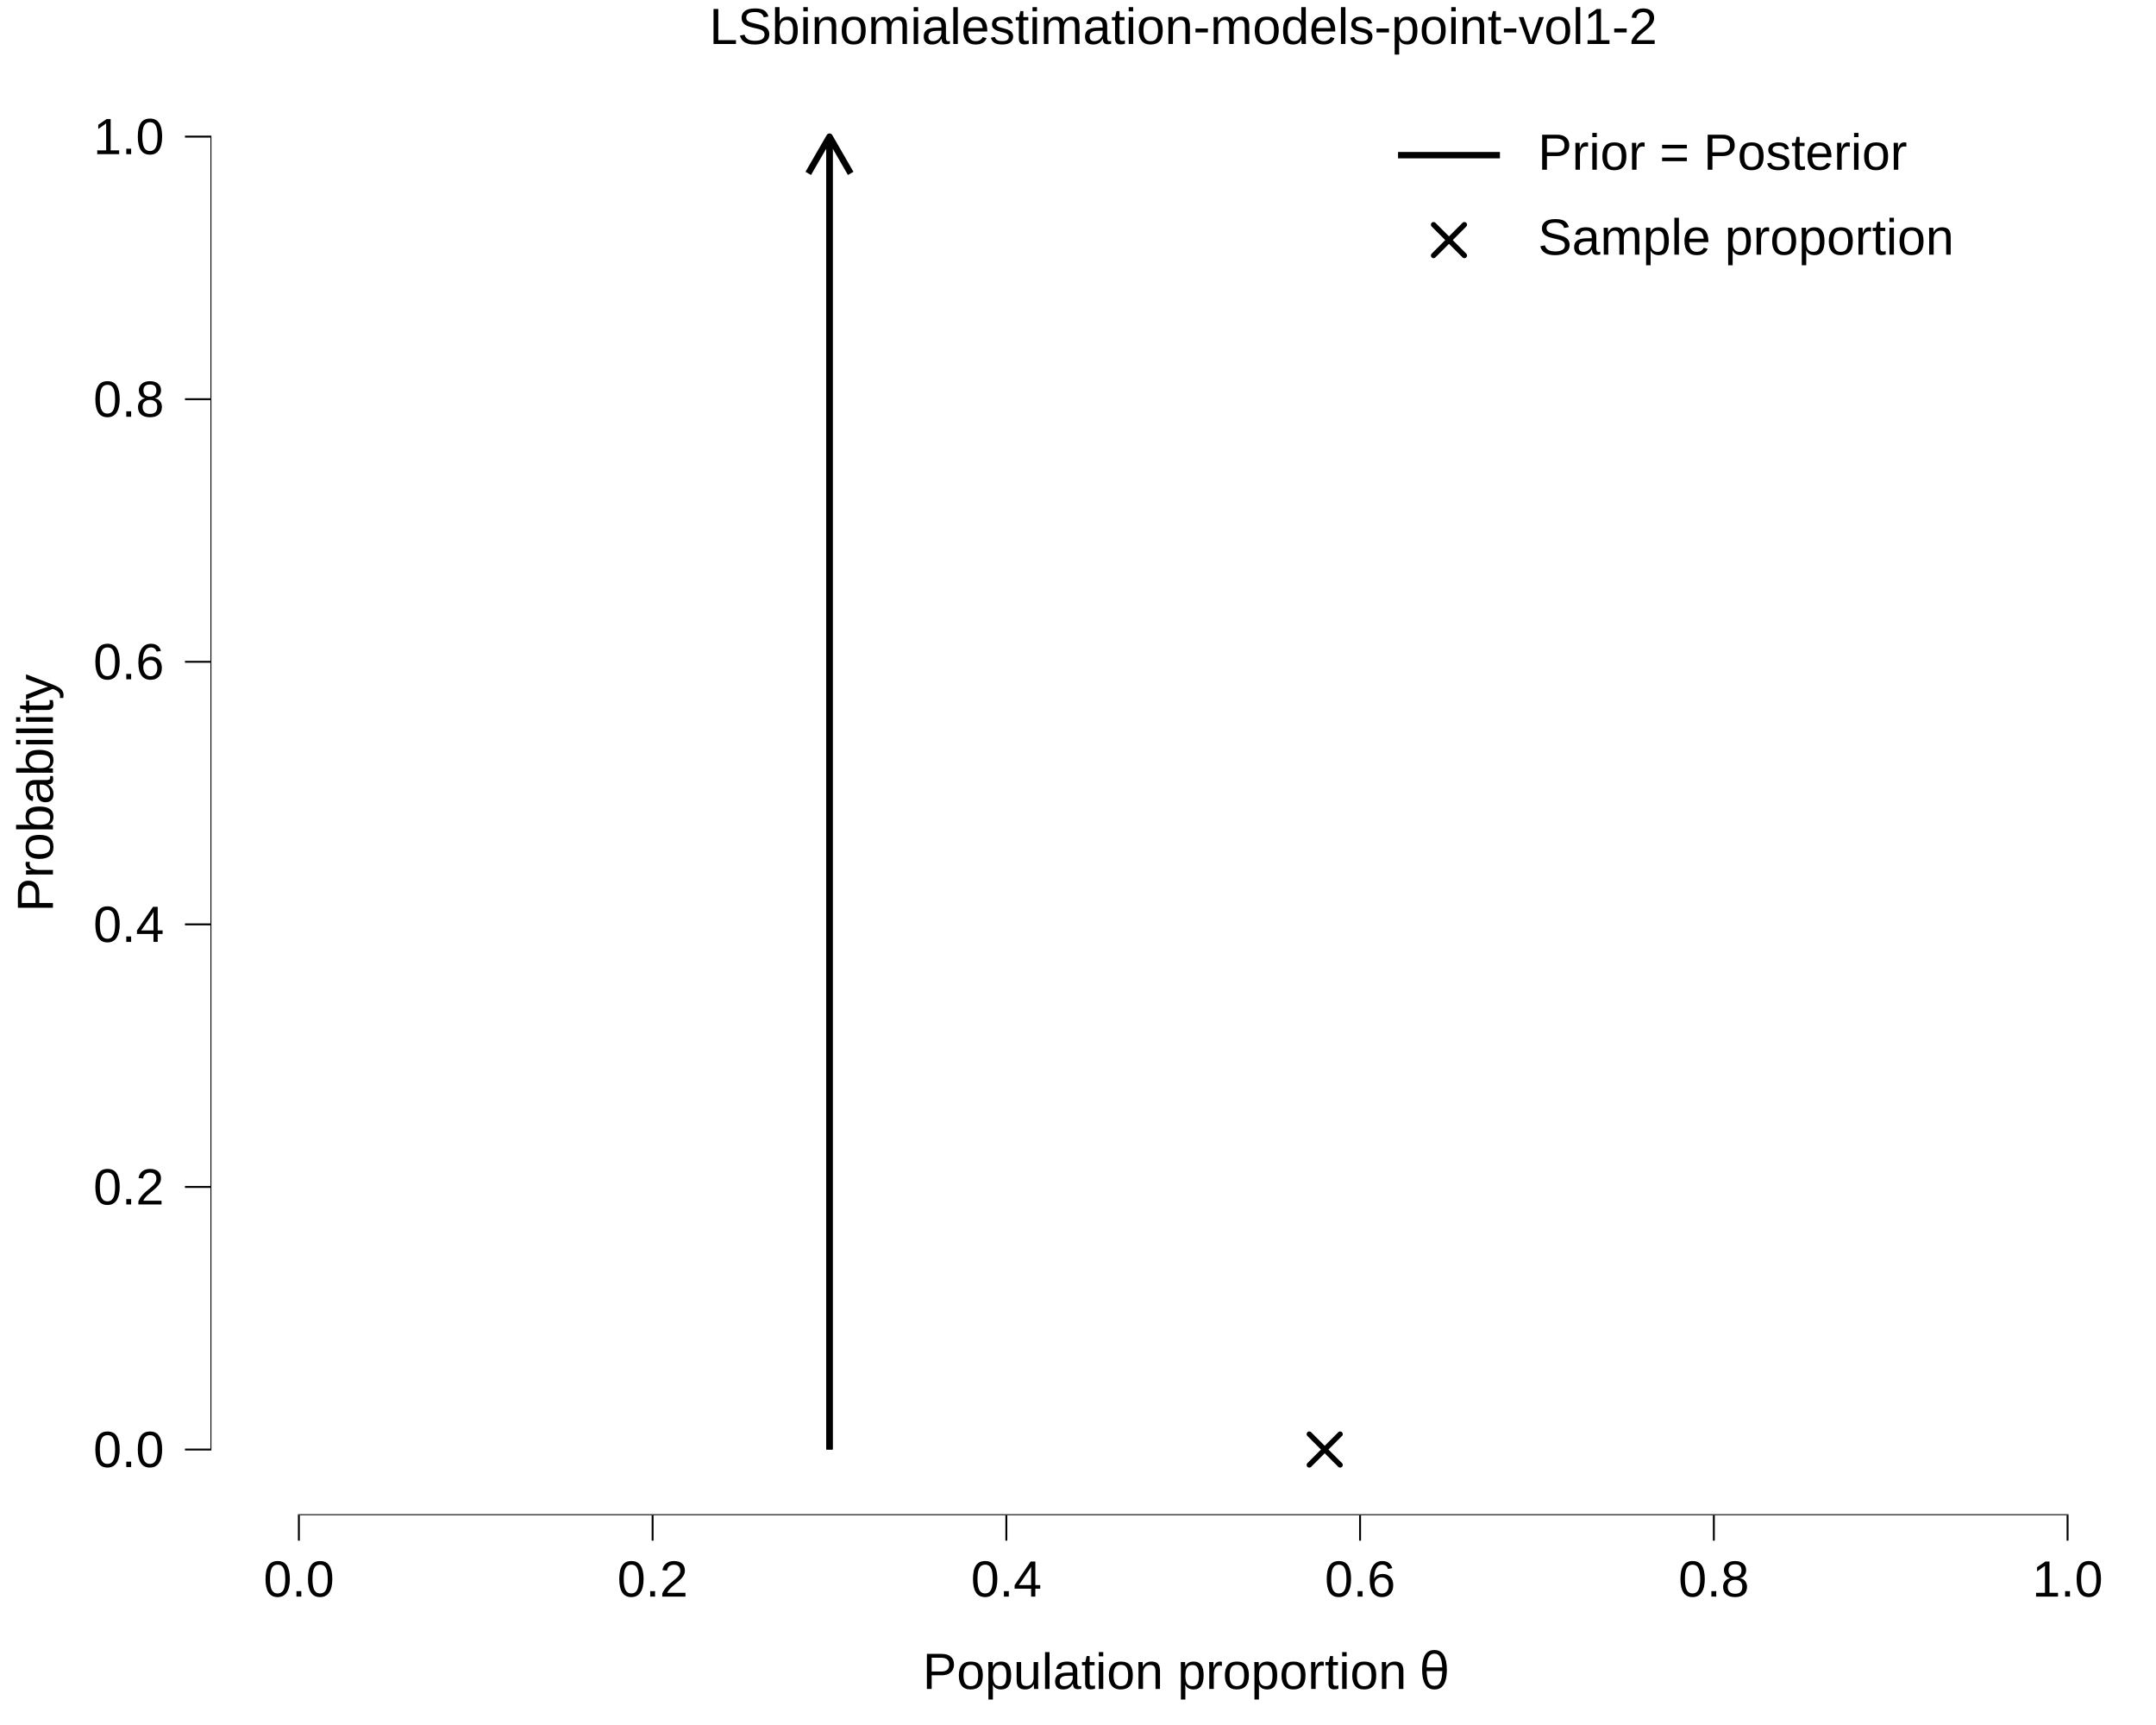
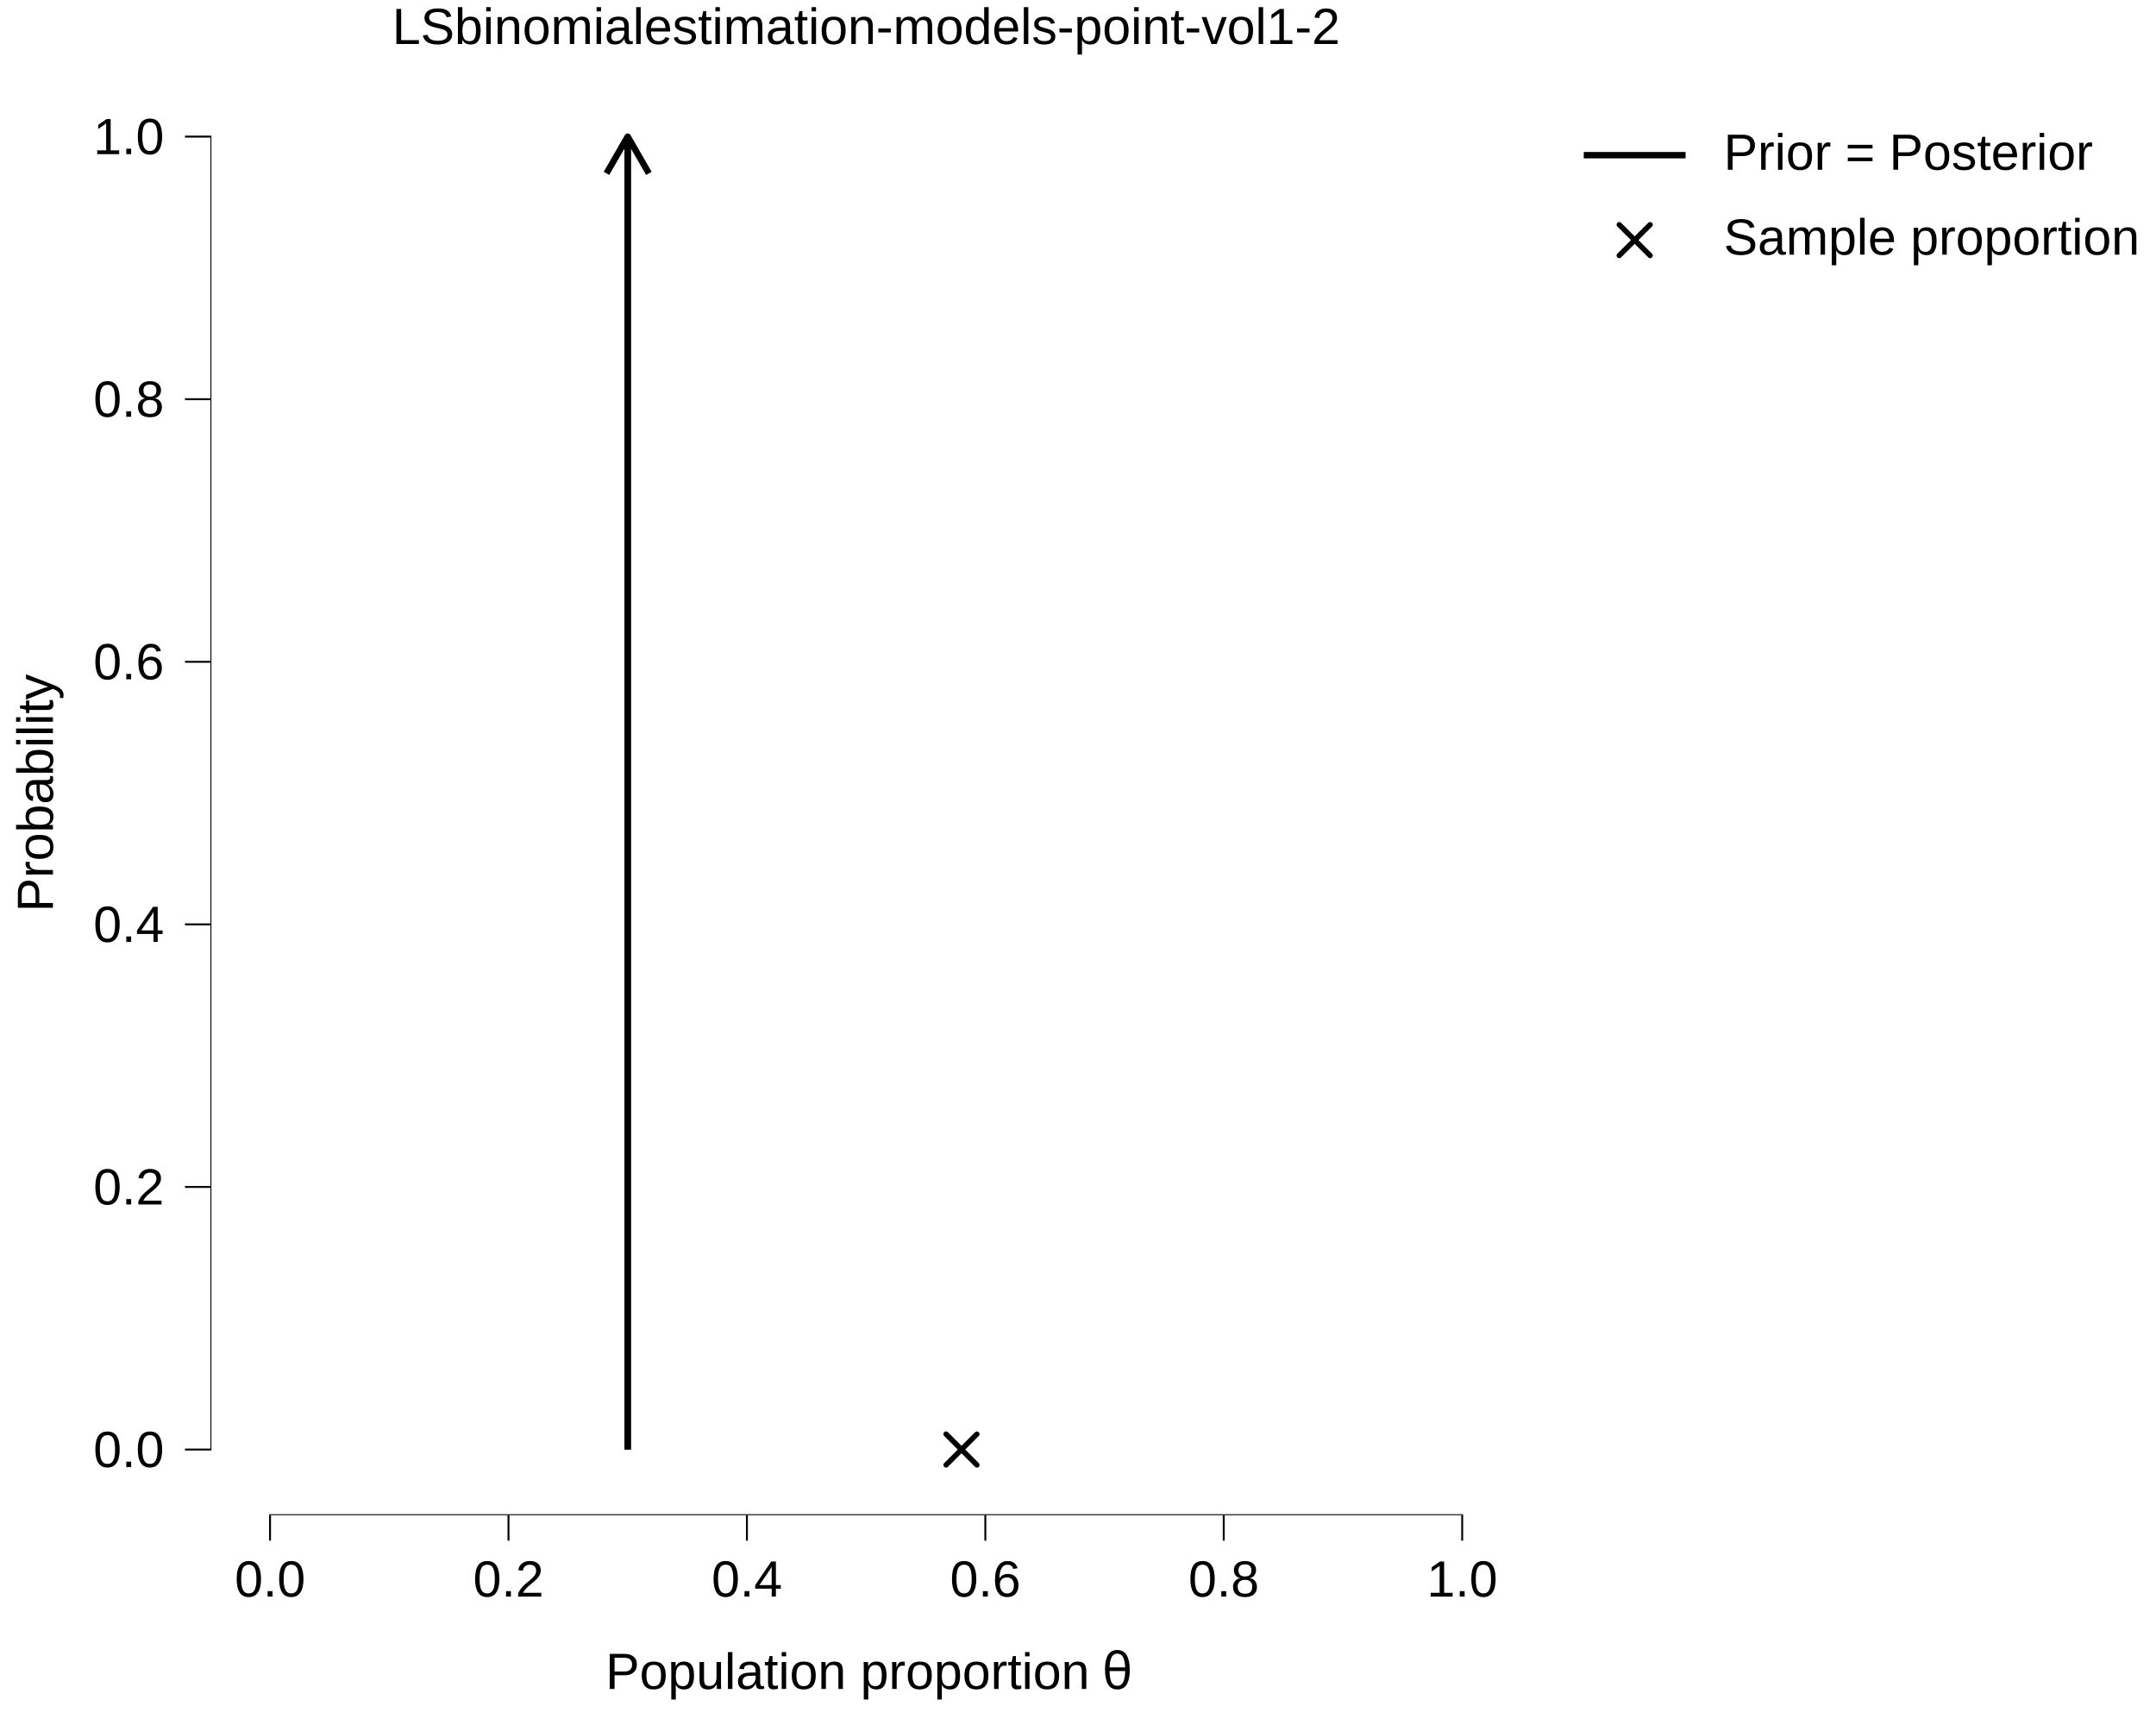
<svg xmlns="http://www.w3.org/2000/svg" viewBox="0 0 720.00 576.00">
  <defs>
    <style type="text/css">
    line, polyline, polygon, path, rect, circle {
      fill: none;
      stroke: #000000;
      stroke-linecap: round;
      stroke-linejoin: round;
      stroke-miterlimit: 10.00;
    }
  </style>
  </defs>
  <rect width="100%" height="100%" style="stroke: none; fill: #FFFFFF;" />
  <rect x="0.00" y="0.00" width="720.00" height="576.00" style="stroke-width: 10.67; stroke: none;" />
  <defs>
-     <clipPath id="cpNzAuMjh8NzIwLjAwfDUwNS45NHwyMy43MA==">
-       <rect x="70.28" y="23.70" width="649.72" height="482.24" />
+     <clipPath id="cpNzAuMjh8NTA4LjIwfDUwNS45NHwyMy43MA==">
+       <rect x="70.28" y="23.70" width="437.93" height="482.24" />
    </clipPath>
  </defs>
-   <rect x="70.28" y="23.70" width="649.72" height="482.24" style="stroke-width: 10.67; stroke: none;" clip-path="url(#cpNzAuMjh8NzIwLjAwfDUwNS45NHwyMy43MA==)" />
-   <line x1="277.01" y1="484.02" x2="277.01" y2="45.62" style="stroke-width: 2.13; stroke-linecap: butt;" clip-path="url(#cpNzAuMjh8NzIwLjAwfDUwNS45NHwyMy43MA==)" />
-   <polyline points="284.09,57.90 277.01,45.62 269.92,57.90 " style="stroke-width: 2.13; stroke-linecap: butt;" clip-path="url(#cpNzAuMjh8NzIwLjAwfDUwNS45NHwyMy43MA==)" />
-   <line x1="277.01" y1="484.02" x2="277.01" y2="45.62" style="stroke-width: 2.13; stroke-linecap: butt;" clip-path="url(#cpNzAuMjh8NzIwLjAwfDUwNS45NHwyMy43MA==)" />
-   <line x1="437.24" y1="489.17" x2="447.54" y2="478.87" style="stroke-width: 1.77;" clip-path="url(#cpNzAuMjh8NzIwLjAwfDUwNS45NHwyMy43MA==)" />
-   <line x1="437.24" y1="478.87" x2="447.54" y2="489.17" style="stroke-width: 1.77;" clip-path="url(#cpNzAuMjh8NzIwLjAwfDUwNS45NHwyMy43MA==)" />
-   <line x1="99.49" y1="505.94" x2="690.79" y2="505.94" style="stroke-width: 0.64; stroke-linecap: butt;" clip-path="url(#cpNzAuMjh8NzIwLjAwfDUwNS45NHwyMy43MA==)" />
-   <line x1="70.28" y1="484.34" x2="70.28" y2="45.30" style="stroke-width: 0.64; stroke-linecap: butt;" clip-path="url(#cpNzAuMjh8NzIwLjAwfDUwNS45NHwyMy43MA==)" />
-   <rect x="70.28" y="23.70" width="649.72" height="482.24" style="stroke-width: 0.00; stroke: none;" clip-path="url(#cpNzAuMjh8NzIwLjAwfDUwNS45NHwyMy43MA==)" />
+   <rect x="70.28" y="23.70" width="437.93" height="482.24" style="stroke-width: 10.67; stroke: none;" clip-path="url(#cpNzAuMjh8NTA4LjIwfDUwNS45NHwyMy43MA==)" />
+   <line x1="209.62" y1="484.02" x2="209.62" y2="45.62" style="stroke-width: 2.13; stroke-linecap: butt;" clip-path="url(#cpNzAuMjh8NTA4LjIwfDUwNS45NHwyMy43MA==)" />
+   <polyline points="216.70,57.90 209.62,45.62 202.53,57.90 " style="stroke-width: 2.13; stroke-linecap: butt;" clip-path="url(#cpNzAuMjh8NTA4LjIwfDUwNS45NHwyMy43MA==)" />
+   <line x1="209.62" y1="484.02" x2="209.62" y2="45.62" style="stroke-width: 2.13; stroke-linecap: butt;" clip-path="url(#cpNzAuMjh8NTA4LjIwfDUwNS45NHwyMy43MA==)" />
+   <line x1="315.94" y1="489.17" x2="326.24" y2="478.87" style="stroke-width: 1.77;" clip-path="url(#cpNzAuMjh8NTA4LjIwfDUwNS45NHwyMy43MA==)" />
+   <line x1="315.94" y1="478.87" x2="326.24" y2="489.17" style="stroke-width: 1.77;" clip-path="url(#cpNzAuMjh8NTA4LjIwfDUwNS45NHwyMy43MA==)" />
+   <line x1="89.86" y1="505.94" x2="488.62" y2="505.94" style="stroke-width: 0.64; stroke-linecap: butt;" clip-path="url(#cpNzAuMjh8NTA4LjIwfDUwNS45NHwyMy43MA==)" />
+   <line x1="70.28" y1="484.34" x2="70.28" y2="45.30" style="stroke-width: 0.64; stroke-linecap: butt;" clip-path="url(#cpNzAuMjh8NTA4LjIwfDUwNS45NHwyMy43MA==)" />
+   <rect x="70.28" y="23.70" width="437.93" height="482.24" style="stroke-width: 0.00; stroke: none;" clip-path="url(#cpNzAuMjh8NTA4LjIwfDUwNS45NHwyMy43MA==)" />
  <defs>
    <clipPath id="cpMC4wMHw3MjAuMDB8NTc2LjAwfDAuMDA=">
      <rect x="0.00" y="0.00" width="720.00" height="576.00" />
    </clipPath>
  </defs>
  <polyline points="70.28,505.94 70.28,23.70 " style="stroke-width: 0.00; stroke: none; stroke-linecap: butt;" clip-path="url(#cpMC4wMHw3MjAuMDB8NTc2LjAwfDAuMDA=)" />
  <g clip-path="url(#cpMC4wMHw3MjAuMDB8NTc2LjAwfDAuMDA=)">
    <text x="31.17" y="489.87" style="font-size: 17.00px; font-family: Liberation Sans;" textLength="23.62px" lengthAdjust="spacingAndGlyphs">0.0</text>
  </g>
  <g clip-path="url(#cpMC4wMHw3MjAuMDB8NTc2LjAwfDAuMDA=)">
    <text x="31.17" y="402.19" style="font-size: 17.00px; font-family: Liberation Sans;" textLength="23.62px" lengthAdjust="spacingAndGlyphs">0.2</text>
  </g>
  <g clip-path="url(#cpMC4wMHw3MjAuMDB8NTc2LjAwfDAuMDA=)">
    <text x="31.17" y="314.51" style="font-size: 17.00px; font-family: Liberation Sans;" textLength="23.62px" lengthAdjust="spacingAndGlyphs">0.4</text>
  </g>
  <g clip-path="url(#cpMC4wMHw3MjAuMDB8NTc2LjAwfDAuMDA=)">
    <text x="31.17" y="226.83" style="font-size: 17.00px; font-family: Liberation Sans;" textLength="23.62px" lengthAdjust="spacingAndGlyphs">0.6</text>
  </g>
  <g clip-path="url(#cpMC4wMHw3MjAuMDB8NTc2LjAwfDAuMDA=)">
    <text x="31.17" y="139.15" style="font-size: 17.00px; font-family: Liberation Sans;" textLength="23.62px" lengthAdjust="spacingAndGlyphs">0.8</text>
  </g>
  <g clip-path="url(#cpMC4wMHw3MjAuMDB8NTc2LjAwfDAuMDA=)">
    <text x="31.17" y="51.47" style="font-size: 17.00px; font-family: Liberation Sans;" textLength="23.62px" lengthAdjust="spacingAndGlyphs">1.0</text>
  </g>
  <polyline points="61.77,484.02 70.28,484.02 " style="stroke-width: 0.64; stroke-linecap: butt;" clip-path="url(#cpMC4wMHw3MjAuMDB8NTc2LjAwfDAuMDA=)" />
  <polyline points="61.77,396.34 70.28,396.34 " style="stroke-width: 0.64; stroke-linecap: butt;" clip-path="url(#cpMC4wMHw3MjAuMDB8NTc2LjAwfDAuMDA=)" />
  <polyline points="61.77,308.66 70.28,308.66 " style="stroke-width: 0.64; stroke-linecap: butt;" clip-path="url(#cpMC4wMHw3MjAuMDB8NTc2LjAwfDAuMDA=)" />
  <polyline points="61.77,220.98 70.28,220.98 " style="stroke-width: 0.64; stroke-linecap: butt;" clip-path="url(#cpMC4wMHw3MjAuMDB8NTc2LjAwfDAuMDA=)" />
  <polyline points="61.77,133.30 70.28,133.30 " style="stroke-width: 0.64; stroke-linecap: butt;" clip-path="url(#cpMC4wMHw3MjAuMDB8NTc2LjAwfDAuMDA=)" />
  <polyline points="61.77,45.62 70.28,45.62 " style="stroke-width: 0.64; stroke-linecap: butt;" clip-path="url(#cpMC4wMHw3MjAuMDB8NTc2LjAwfDAuMDA=)" />
-   <polyline points="70.28,505.94 720.00,505.94 " style="stroke-width: 0.00; stroke: none; stroke-linecap: butt;" clip-path="url(#cpMC4wMHw3MjAuMDB8NTc2LjAwfDAuMDA=)" />
-   <polyline points="99.81,514.44 99.81,505.94 " style="stroke-width: 0.64; stroke-linecap: butt;" clip-path="url(#cpMC4wMHw3MjAuMDB8NTc2LjAwfDAuMDA=)" />
-   <polyline points="217.94,514.44 217.94,505.94 " style="stroke-width: 0.64; stroke-linecap: butt;" clip-path="url(#cpMC4wMHw3MjAuMDB8NTc2LjAwfDAuMDA=)" />
-   <polyline points="336.07,514.44 336.07,505.94 " style="stroke-width: 0.64; stroke-linecap: butt;" clip-path="url(#cpMC4wMHw3MjAuMDB8NTc2LjAwfDAuMDA=)" />
-   <polyline points="454.20,514.44 454.20,505.94 " style="stroke-width: 0.64; stroke-linecap: butt;" clip-path="url(#cpMC4wMHw3MjAuMDB8NTc2LjAwfDAuMDA=)" />
-   <polyline points="572.34,514.44 572.34,505.94 " style="stroke-width: 0.64; stroke-linecap: butt;" clip-path="url(#cpMC4wMHw3MjAuMDB8NTc2LjAwfDAuMDA=)" />
-   <polyline points="690.47,514.44 690.47,505.94 " style="stroke-width: 0.64; stroke-linecap: butt;" clip-path="url(#cpMC4wMHw3MjAuMDB8NTc2LjAwfDAuMDA=)" />
+   <polyline points="70.28,505.94 508.20,505.94 " style="stroke-width: 0.00; stroke: none; stroke-linecap: butt;" clip-path="url(#cpMC4wMHw3MjAuMDB8NTc2LjAwfDAuMDA=)" />
+   <polyline points="90.18,514.44 90.18,505.94 " style="stroke-width: 0.64; stroke-linecap: butt;" clip-path="url(#cpMC4wMHw3MjAuMDB8NTc2LjAwfDAuMDA=)" />
+   <polyline points="169.81,514.44 169.81,505.94 " style="stroke-width: 0.64; stroke-linecap: butt;" clip-path="url(#cpMC4wMHw3MjAuMDB8NTc2LjAwfDAuMDA=)" />
+   <polyline points="249.43,514.44 249.43,505.94 " style="stroke-width: 0.64; stroke-linecap: butt;" clip-path="url(#cpMC4wMHw3MjAuMDB8NTc2LjAwfDAuMDA=)" />
+   <polyline points="329.05,514.44 329.05,505.94 " style="stroke-width: 0.64; stroke-linecap: butt;" clip-path="url(#cpMC4wMHw3MjAuMDB8NTc2LjAwfDAuMDA=)" />
+   <polyline points="408.67,514.44 408.67,505.94 " style="stroke-width: 0.64; stroke-linecap: butt;" clip-path="url(#cpMC4wMHw3MjAuMDB8NTc2LjAwfDAuMDA=)" />
+   <polyline points="488.30,514.44 488.30,505.94 " style="stroke-width: 0.64; stroke-linecap: butt;" clip-path="url(#cpMC4wMHw3MjAuMDB8NTc2LjAwfDAuMDA=)" />
  <g clip-path="url(#cpMC4wMHw3MjAuMDB8NTc2LjAwfDAuMDA=)">
-     <text x="88.00" y="533.12" style="font-size: 17.00px; font-family: Liberation Sans;" textLength="23.62px" lengthAdjust="spacingAndGlyphs">0.0</text>
+     <text x="78.37" y="533.12" style="font-size: 17.00px; font-family: Liberation Sans;" textLength="23.62px" lengthAdjust="spacingAndGlyphs">0.0</text>
  </g>
  <g clip-path="url(#cpMC4wMHw3MjAuMDB8NTc2LjAwfDAuMDA=)">
-     <text x="206.13" y="533.12" style="font-size: 17.00px; font-family: Liberation Sans;" textLength="23.62px" lengthAdjust="spacingAndGlyphs">0.2</text>
+     <text x="157.99" y="533.12" style="font-size: 17.00px; font-family: Liberation Sans;" textLength="23.62px" lengthAdjust="spacingAndGlyphs">0.2</text>
  </g>
  <g clip-path="url(#cpMC4wMHw3MjAuMDB8NTc2LjAwfDAuMDA=)">
-     <text x="324.26" y="533.12" style="font-size: 17.00px; font-family: Liberation Sans;" textLength="23.62px" lengthAdjust="spacingAndGlyphs">0.4</text>
+     <text x="237.62" y="533.12" style="font-size: 17.00px; font-family: Liberation Sans;" textLength="23.62px" lengthAdjust="spacingAndGlyphs">0.4</text>
  </g>
  <g clip-path="url(#cpMC4wMHw3MjAuMDB8NTc2LjAwfDAuMDA=)">
-     <text x="442.39" y="533.12" style="font-size: 17.00px; font-family: Liberation Sans;" textLength="23.62px" lengthAdjust="spacingAndGlyphs">0.6</text>
+     <text x="317.24" y="533.12" style="font-size: 17.00px; font-family: Liberation Sans;" textLength="23.62px" lengthAdjust="spacingAndGlyphs">0.6</text>
  </g>
  <g clip-path="url(#cpMC4wMHw3MjAuMDB8NTc2LjAwfDAuMDA=)">
-     <text x="560.52" y="533.12" style="font-size: 17.00px; font-family: Liberation Sans;" textLength="23.62px" lengthAdjust="spacingAndGlyphs">0.8</text>
+     <text x="396.86" y="533.12" style="font-size: 17.00px; font-family: Liberation Sans;" textLength="23.62px" lengthAdjust="spacingAndGlyphs">0.8</text>
  </g>
  <g clip-path="url(#cpMC4wMHw3MjAuMDB8NTc2LjAwfDAuMDA=)">
-     <text x="678.65" y="533.12" style="font-size: 17.00px; font-family: Liberation Sans;" textLength="23.62px" lengthAdjust="spacingAndGlyphs">1.0</text>
+     <text x="476.49" y="533.12" style="font-size: 17.00px; font-family: Liberation Sans;" textLength="23.62px" lengthAdjust="spacingAndGlyphs">1.0</text>
  </g>
  <g clip-path="url(#cpMC4wMHw3MjAuMDB8NTc2LjAwfDAuMDA=)">
-     <text x="308.15" y="563.96" style="font-size: 17.00px; font-family: Liberation Sans;" textLength="161.59px" lengthAdjust="spacingAndGlyphs">Population proportion</text>
+     <text x="202.25" y="563.96" style="font-size: 17.00px; font-family: Liberation Sans;" textLength="161.59px" lengthAdjust="spacingAndGlyphs">Population proportion</text>
  </g>
  <g clip-path="url(#cpMC4wMHw3MjAuMDB8NTc2LjAwfDAuMDA=)">
-     <text x="469.74" y="563.96" style="font-size: 17.00px; font-family: Symbola;" textLength="4.25px" lengthAdjust="spacingAndGlyphs"> </text>
+     <text x="363.84" y="563.96" style="font-size: 17.00px; font-family: Symbola;" textLength="4.25px" lengthAdjust="spacingAndGlyphs"> </text>
  </g>
  <g clip-path="url(#cpMC4wMHw3MjAuMDB8NTc2LjAwfDAuMDA=)">
-     <text x="473.99" y="563.96" style="font-size: 17.00px; font-family: Symbola;" textLength="8.14px" lengthAdjust="spacingAndGlyphs">θ</text>
+     <text x="368.09" y="563.96" style="font-size: 17.00px; font-family: Symbola;" textLength="8.14px" lengthAdjust="spacingAndGlyphs">θ</text>
  </g>
  <g clip-path="url(#cpMC4wMHw3MjAuMDB8NTc2LjAwfDAuMDA=)">
    <text transform="translate(17.68,304.51) rotate(-90)" style="font-size: 17.00px; font-family: Liberation Sans;" textLength="79.38px" lengthAdjust="spacingAndGlyphs">Probability</text>
  </g>
-   <rect x="457.15" y="23.70" width="200.84" height="76.12" style="stroke-width: 0.75; stroke: none;" clip-path="url(#cpMC4wMHw3MjAuMDB8NTc2LjAwfDAuMDA=)" />
-   <rect x="457.15" y="23.70" width="200.84" height="76.12" style="stroke-width: 10.67; stroke: none;" clip-path="url(#cpMC4wMHw3MjAuMDB8NTc2LjAwfDAuMDA=)" />
-   <rect x="462.63" y="37.65" width="42.52" height="28.35" style="stroke-width: 10.67; stroke: none;" clip-path="url(#cpMC4wMHw3MjAuMDB8NTc2LjAwfDAuMDA=)" />
-   <line x1="466.88" y1="51.82" x2="500.90" y2="51.82" style="stroke-width: 2.13; stroke-linecap: butt;" clip-path="url(#cpMC4wMHw3MjAuMDB8NTc2LjAwfDAuMDA=)" />
-   <rect x="462.63" y="66.00" width="42.52" height="28.35" style="stroke-width: 10.67; stroke: none;" clip-path="url(#cpMC4wMHw3MjAuMDB8NTc2LjAwfDAuMDA=)" />
-   <line x1="478.74" y1="85.32" x2="489.04" y2="75.02" style="stroke-width: 1.77;" clip-path="url(#cpMC4wMHw3MjAuMDB8NTc2LjAwfDAuMDA=)" />
-   <line x1="478.74" y1="75.02" x2="489.04" y2="85.32" style="stroke-width: 1.77;" clip-path="url(#cpMC4wMHw3MjAuMDB8NTc2LjAwfDAuMDA=)" />
+   <rect x="519.16" y="23.70" width="200.84" height="76.12" style="stroke-width: 0.75; stroke: none;" clip-path="url(#cpMC4wMHw3MjAuMDB8NTc2LjAwfDAuMDA=)" />
+   <rect x="519.16" y="23.70" width="200.84" height="76.12" style="stroke-width: 10.67; stroke: none;" clip-path="url(#cpMC4wMHw3MjAuMDB8NTc2LjAwfDAuMDA=)" />
+   <rect x="524.64" y="37.65" width="42.52" height="28.35" style="stroke-width: 10.67; stroke: none;" clip-path="url(#cpMC4wMHw3MjAuMDB8NTc2LjAwfDAuMDA=)" />
+   <line x1="528.89" y1="51.82" x2="562.91" y2="51.82" style="stroke-width: 2.13; stroke-linecap: butt;" clip-path="url(#cpMC4wMHw3MjAuMDB8NTc2LjAwfDAuMDA=)" />
+   <rect x="524.64" y="66.00" width="42.52" height="28.35" style="stroke-width: 10.67; stroke: none;" clip-path="url(#cpMC4wMHw3MjAuMDB8NTc2LjAwfDAuMDA=)" />
+   <line x1="540.75" y1="85.32" x2="551.06" y2="75.02" style="stroke-width: 1.77;" clip-path="url(#cpMC4wMHw3MjAuMDB8NTc2LjAwfDAuMDA=)" />
+   <line x1="540.75" y1="75.02" x2="551.06" y2="85.32" style="stroke-width: 1.77;" clip-path="url(#cpMC4wMHw3MjAuMDB8NTc2LjAwfDAuMDA=)" />
  <g clip-path="url(#cpMC4wMHw3MjAuMDB8NTc2LjAwfDAuMDA=)">
-     <text x="513.62" y="56.68" style="font-size: 17.00px; font-family: Liberation Sans;" textLength="123.27px" lengthAdjust="spacingAndGlyphs">Prior = Posterior</text>
+     <text x="575.63" y="56.68" style="font-size: 17.00px; font-family: Liberation Sans;" textLength="123.27px" lengthAdjust="spacingAndGlyphs">Prior = Posterior</text>
  </g>
  <g clip-path="url(#cpMC4wMHw3MjAuMDB8NTc2LjAwfDAuMDA=)">
-     <text x="513.62" y="85.03" style="font-size: 17.00px; font-family: Liberation Sans;" textLength="138.89px" lengthAdjust="spacingAndGlyphs">Sample proportion</text>
+     <text x="575.63" y="85.03" style="font-size: 17.00px; font-family: Liberation Sans;" textLength="138.89px" lengthAdjust="spacingAndGlyphs">Sample proportion</text>
  </g>
  <g clip-path="url(#cpMC4wMHw3MjAuMDB8NTc2LjAwfDAuMDA=)">
-     <text x="236.89" y="14.69" style="font-size: 17.00px; font-family: Liberation Sans;" textLength="316.50px" lengthAdjust="spacingAndGlyphs">LSbinomialestimation-models-point-vol1-2</text>
+     <text x="130.99" y="14.69" style="font-size: 17.00px; font-family: Liberation Sans;" textLength="316.50px" lengthAdjust="spacingAndGlyphs">LSbinomialestimation-models-point-vol1-2</text>
  </g>
</svg>
